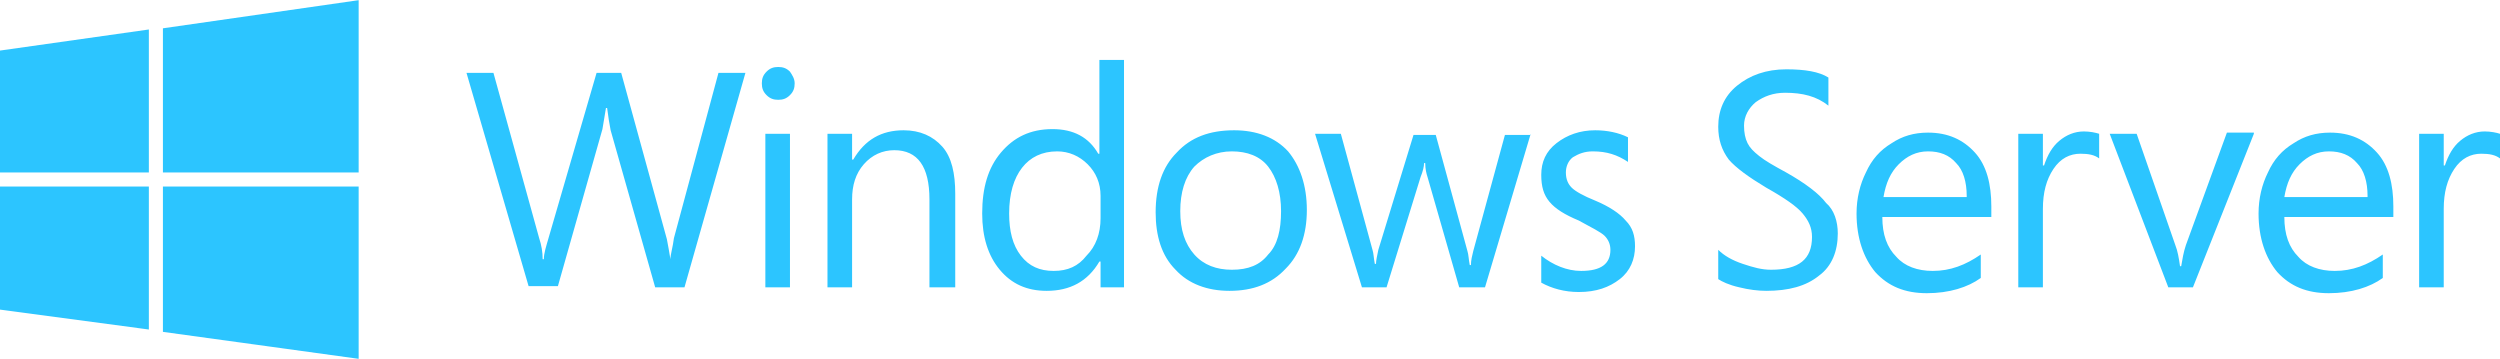
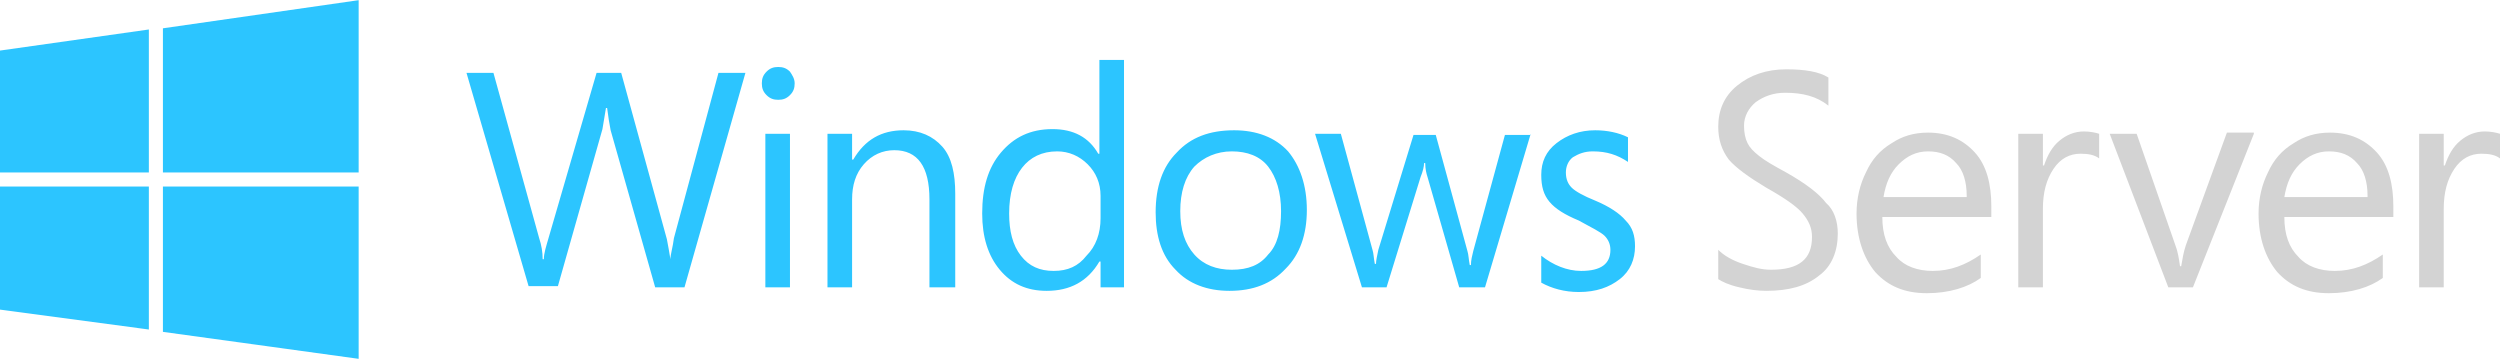
<svg xmlns="http://www.w3.org/2000/svg" width="2500" height="359" viewBox="0 0 1312.316 188.266">
  <path fill="#2CC5FF" d="M78.138 90.443V15.384L0 26.454v63.989zM85.52 90.443h102.746V0L85.52 14.766zM78.138 97.825H0v64.602l78.138 10.456zM85.52 97.825v76.29l102.746 14.151V97.825z" />
  <g>
-     <path fill="#2CC5FF" d="M964.705 122.435c0 9.229-3.078 17.227-9.844 22.146-6.771 5.538-15.996 7.998-27.686 7.998-4.307 0-9.23-.614-14.154-1.844-5.533-1.23-9.227-3.074-11.072-4.306v-15.382c3.074 3.076 7.383 5.536 12.922 7.382 5.533 1.847 9.842 3.075 14.766 3.075 14.764 0 21.531-5.537 21.531-17.227 0-4.923-1.846-8.612-4.92-12.308-3.078-3.688-9.23-7.998-19.072-13.532-9.23-5.538-15.998-10.461-19.688-14.767-3.693-4.924-5.539-10.462-5.539-17.229 0-8.611 3.074-15.996 9.846-21.533 6.766-5.538 15.381-8.613 25.838-8.613 9.844 0 17.229 1.231 22.148 4.309V55.37c-6.152-4.923-13.533-6.769-22.764-6.769-6.15 0-11.074 1.846-15.381 4.924-3.691 3.076-6.152 7.382-6.152 12.306 0 3.691.615 6.768 1.848 9.229 1.229 2.459 3.072 4.307 6.148 6.768 3.076 2.46 7.383 4.921 14.148 8.612 9.846 5.536 17.229 11.073 20.918 15.997 4.309 3.692 6.159 9.845 6.159 15.998zM1045.302 113.823h-57.221c0 9.228 2.463 15.997 7.383 20.916 4.305 4.922 11.074 7.383 19.072 7.383 9.23 0 17.229-3.075 25.227-8.613v12.307c-6.768 4.922-16.613 7.998-28.301 7.998-11.693 0-20.307-3.692-27.074-11.075-6.15-7.382-9.84-17.842-9.84-30.765 0-7.998 1.84-15.38 4.922-21.533 3.074-6.766 7.383-11.689 13.533-15.38 5.537-3.692 11.689-5.537 19.074-5.537 10.459 0 18.457 3.689 24.607 10.458 6.154 6.768 8.617 16.612 8.617 28.303v5.538h.001zm-12.923-11.077c0-7.384-1.844-13.536-5.537-17.228-3.691-4.308-8.611-6.151-14.766-6.151-6.152 0-11.074 2.462-15.381 6.768-4.309 4.308-6.768 9.845-8 17.227h43.684v-.616zM1101.9 83.06c-2.459-1.848-5.537-2.46-9.842-2.46-5.539 0-10.463 2.46-14.15 7.998-3.693 5.536-5.537 12.306-5.537 20.917v41.222h-12.922V70.138h12.922v16.613h.611c1.85-5.539 4.309-9.845 8-12.92 3.693-3.078 7.998-4.923 12.922-4.923 3.074 0 6.15.615 7.996 1.23V83.06zM1183.113 70.138l-31.99 80.599h-12.924l-30.76-80.599h14.148l20.303 58.449c1.232 3.075 1.846 6.769 2.461 11.073h.613c.617-3.691 1.23-7.381 2.465-11.073l21.531-59.063h14.148v.613h.005zM1255.713 113.823h-56.602c0 9.228 2.461 15.997 7.381 20.916 4.309 4.922 11.072 7.383 19.072 7.383 9.229 0 17.229-3.075 25.227-8.613v12.307c-6.766 4.922-16.613 7.998-28.301 7.998s-20.307-3.692-27.068-11.075c-6.154-7.382-9.848-17.842-9.848-30.765 0-7.998 1.848-15.38 4.924-21.533 3.074-6.766 7.383-11.689 13.537-15.38 5.537-3.692 11.688-5.537 19.072-5.537 10.455 0 18.455 3.689 24.605 10.458 6.154 6.768 8.617 16.612 8.617 28.303v5.536h-.617v.002h.001zm-12.918-11.077c0-7.384-1.848-13.536-5.537-17.228-3.693-4.308-8.613-6.151-14.768-6.151s-11.072 2.462-15.383 6.768c-4.305 4.308-6.768 9.845-7.996 17.227h43.684v-.616zM1312.314 83.06c-2.461-1.848-5.537-2.46-9.844-2.46-5.537 0-10.459 2.46-14.15 7.998-3.689 5.536-5.539 12.306-5.539 20.917v41.222h-12.916V70.138h12.916v16.613h.619c1.844-5.539 4.307-9.845 7.998-12.92 3.691-3.078 7.998-4.923 12.918-4.923 3.078 0 6.154.615 8 1.23V83.06h-.002z" />
+     <path fill="#d3d3d3" d="M964.705 122.435c0 9.229-3.078 17.227-9.844 22.146-6.771 5.538-15.996 7.998-27.686 7.998-4.307 0-9.23-.614-14.154-1.844-5.533-1.23-9.227-3.074-11.072-4.306v-15.382c3.074 3.076 7.383 5.536 12.922 7.382 5.533 1.847 9.842 3.075 14.766 3.075 14.764 0 21.531-5.537 21.531-17.227 0-4.923-1.846-8.612-4.92-12.308-3.078-3.688-9.23-7.998-19.072-13.532-9.23-5.538-15.998-10.461-19.688-14.767-3.693-4.924-5.539-10.462-5.539-17.229 0-8.611 3.074-15.996 9.846-21.533 6.766-5.538 15.381-8.613 25.838-8.613 9.844 0 17.229 1.231 22.148 4.309V55.37c-6.152-4.923-13.533-6.769-22.764-6.769-6.15 0-11.074 1.846-15.381 4.924-3.691 3.076-6.152 7.382-6.152 12.306 0 3.691.615 6.768 1.848 9.229 1.229 2.459 3.072 4.307 6.148 6.768 3.076 2.46 7.383 4.921 14.148 8.612 9.846 5.536 17.229 11.073 20.918 15.997 4.309 3.692 6.159 9.845 6.159 15.998zM1045.302 113.823h-57.221c0 9.228 2.463 15.997 7.383 20.916 4.305 4.922 11.074 7.383 19.072 7.383 9.23 0 17.229-3.075 25.227-8.613v12.307c-6.768 4.922-16.613 7.998-28.301 7.998-11.693 0-20.307-3.692-27.074-11.075-6.15-7.382-9.84-17.842-9.84-30.765 0-7.998 1.84-15.38 4.922-21.533 3.074-6.766 7.383-11.689 13.533-15.38 5.537-3.692 11.689-5.537 19.074-5.537 10.459 0 18.457 3.689 24.607 10.458 6.154 6.768 8.617 16.612 8.617 28.303v5.538h.001zm-12.923-11.077c0-7.384-1.844-13.536-5.537-17.228-3.691-4.308-8.611-6.151-14.766-6.151-6.152 0-11.074 2.462-15.381 6.768-4.309 4.308-6.768 9.845-8 17.227h43.684v-.616zM1101.9 83.06c-2.459-1.848-5.537-2.46-9.842-2.46-5.539 0-10.463 2.46-14.15 7.998-3.693 5.536-5.537 12.306-5.537 20.917v41.222h-12.922V70.138h12.922v16.613h.611c1.85-5.539 4.309-9.845 8-12.92 3.693-3.078 7.998-4.923 12.922-4.923 3.074 0 6.15.615 7.996 1.23V83.06zM1183.113 70.138l-31.99 80.599h-12.924l-30.76-80.599h14.148l20.303 58.449c1.232 3.075 1.846 6.769 2.461 11.073h.613c.617-3.691 1.23-7.381 2.465-11.073l21.531-59.063h14.148v.613h.005zM1255.713 113.823h-56.602c0 9.228 2.461 15.997 7.381 20.916 4.309 4.922 11.072 7.383 19.072 7.383 9.229 0 17.229-3.075 25.227-8.613v12.307c-6.766 4.922-16.613 7.998-28.301 7.998s-20.307-3.692-27.068-11.075c-6.154-7.382-9.848-17.842-9.848-30.765 0-7.998 1.848-15.38 4.924-21.533 3.074-6.766 7.383-11.689 13.537-15.38 5.537-3.692 11.688-5.537 19.072-5.537 10.455 0 18.455 3.689 24.605 10.458 6.154 6.768 8.617 16.612 8.617 28.303v5.536h-.617v.002h.001zm-12.918-11.077c0-7.384-1.848-13.536-5.537-17.228-3.693-4.308-8.613-6.151-14.768-6.151s-11.072 2.462-15.383 6.768c-4.305 4.308-6.768 9.845-7.996 17.227h43.684v-.616zM1312.314 83.06c-2.461-1.848-5.537-2.46-9.844-2.46-5.537 0-10.459 2.46-14.15 7.998-3.689 5.536-5.539 12.306-5.539 20.917v41.222h-12.916V70.138h12.916v16.613h.619c1.844-5.539 4.307-9.845 7.998-12.92 3.691-3.078 7.998-4.923 12.918-4.923 3.078 0 6.154.615 8 1.23V83.06h-.002z" />
  </g>
  <g>
    <path fill="#2CC5FF" d="M391.296 38.146l-31.994 112.59h-15.379l-23.382-82.443c-.612-3.078-1.23-6.768-1.843-11.69h-.618l-1.843 11.076-23.381 82.441h-15.381L244.867 38.146h14.151l23.994 86.749c1.229 3.692 1.846 7.385 1.846 11.074h.614c0-3.075 1.229-6.769 2.462-11.074l25.227-86.75h12.917l23.995 87.365c.617 3.076 1.23 6.77 1.849 10.459 0-2.461 1.229-6.149 1.844-11.074l23.379-86.75 14.151.001zM417.138 43.683c0 2.46-.617 4.306-2.461 6.153-1.847 1.844-3.692 2.46-6.155 2.46-2.458 0-4.306-.616-6.151-2.46-1.846-1.847-2.46-3.693-2.46-6.153 0-2.462.613-4.308 2.46-6.153 1.846-1.845 3.692-2.46 6.151-2.46 2.462 0 4.309.615 6.155 2.46 1.23 1.845 2.461 3.692 2.461 6.153zm-2.462 107.054h-12.92V70.138h12.92v80.599zM500.81 150.737h-12.918v-46.146c0-17.226-6.156-25.839-18.46-25.839-6.152 0-11.689 2.46-15.996 7.383-4.305 4.921-6.152 11.072-6.152 18.456v46.146h-12.919V70.138h12.92v13.536h.616c6.151-10.46 14.767-15.38 26.455-15.38 8.612 0 15.379 3.076 20.305 8.612 4.921 5.537 6.767 14.15 6.767 24.611v49.22h-.618zM590.635 150.737h-12.92V137.2h-.613c-6.152 10.462-15.384 15.38-27.687 15.38-10.458 0-18.457-3.689-24.609-11.073-6.151-7.381-9.228-17.227-9.228-29.533 0-13.532 3.077-23.993 9.843-31.992 6.768-7.998 15.382-12.303 27.068-12.303 11.077 0 19.074 4.305 23.995 12.92h.618V31.377h12.919v119.358l.614.002zm-12.921-36.299v-11.69c0-6.771-2.461-12.307-6.767-16.612-4.307-4.307-9.843-6.768-15.996-6.768-7.998 0-14.15 3.074-18.458 8.613-4.307 5.536-6.769 13.535-6.769 23.993 0 9.229 1.848 16.613 6.155 22.151 4.306 5.535 9.841 7.997 17.227 7.997 7.38 0 12.918-2.462 17.228-7.997 4.918-4.925 7.38-11.69 7.38-19.687zM685.998 110.129c0 12.92-3.689 23.379-11.074 30.763-7.383 7.999-17.229 11.689-29.531 11.689-11.69 0-21.533-3.69-28.301-11.074-7.385-7.381-10.461-17.841-10.461-30.146 0-13.533 3.693-23.993 11.075-31.377 7.385-7.999 17.229-11.689 30.149-11.689 11.691 0 21.533 3.69 28.298 11.074 6.155 7.382 9.845 17.838 9.845 30.76zm-13.537.614c0-9.841-2.459-17.84-6.766-23.378-4.309-5.537-11.076-7.998-19.074-7.998s-14.766 3.075-19.688 7.998c-4.922 5.538-7.382 13.536-7.382 23.378 0 9.845 2.46 17.229 7.382 22.766 4.923 5.538 11.69 7.998 19.688 7.998 8.613 0 14.767-2.46 19.074-7.998 4.92-4.922 6.766-12.921 6.766-22.766zM803.51 70.138l-23.994 80.599h-13.537l-16.611-57.833c-.613-1.847-1.229-4.307-1.229-7.381h-.615c0 1.844-.613 4.305-1.844 7.381l-17.846 57.833h-12.918l-24.609-80.599h13.533l16.613 60.911c.613 1.845.613 4.307 1.23 7.382h.613c0-1.846.615-4.306 1.229-7.382l18.459-60.295h11.689l16.613 60.909c.613 1.846.613 4.307 1.229 7.384h.617c0-2.462.613-4.922 1.229-7.384l16.611-60.909h13.533v-.616h.005zM858.265 129.2c0 6.769-2.463 12.921-7.996 17.229-5.541 4.306-12.309 6.766-21.535 6.766-7.383 0-14.15-1.845-19.689-4.92v-14.15c6.152 4.922 13.537 7.998 20.922 7.998 10.455 0 15.379-3.692 15.379-11.074 0-3.077-1.229-5.537-3.074-7.383-1.85-1.845-6.77-4.307-13.537-7.998-7.383-3.077-12.305-6.153-15.381-9.845-3.074-3.691-4.309-7.997-4.309-14.149 0-6.77 2.463-12.306 8-16.611 5.537-4.309 12.305-6.769 20.303-6.769 6.154 0 12.309 1.23 17.227 3.69v12.92c-5.537-3.691-11.072-5.537-18.457-5.537-4.309 0-7.383 1.231-10.459 3.074-2.459 1.848-3.691 4.924-3.691 7.999 0 3.692 1.232 6.153 3.074 8.001 1.846 1.844 6.15 4.307 12.309 6.767 7.379 3.076 12.918 6.767 15.996 10.46 3.686 3.691 4.918 7.996 4.918 13.532z" />
  </g>
</svg>
